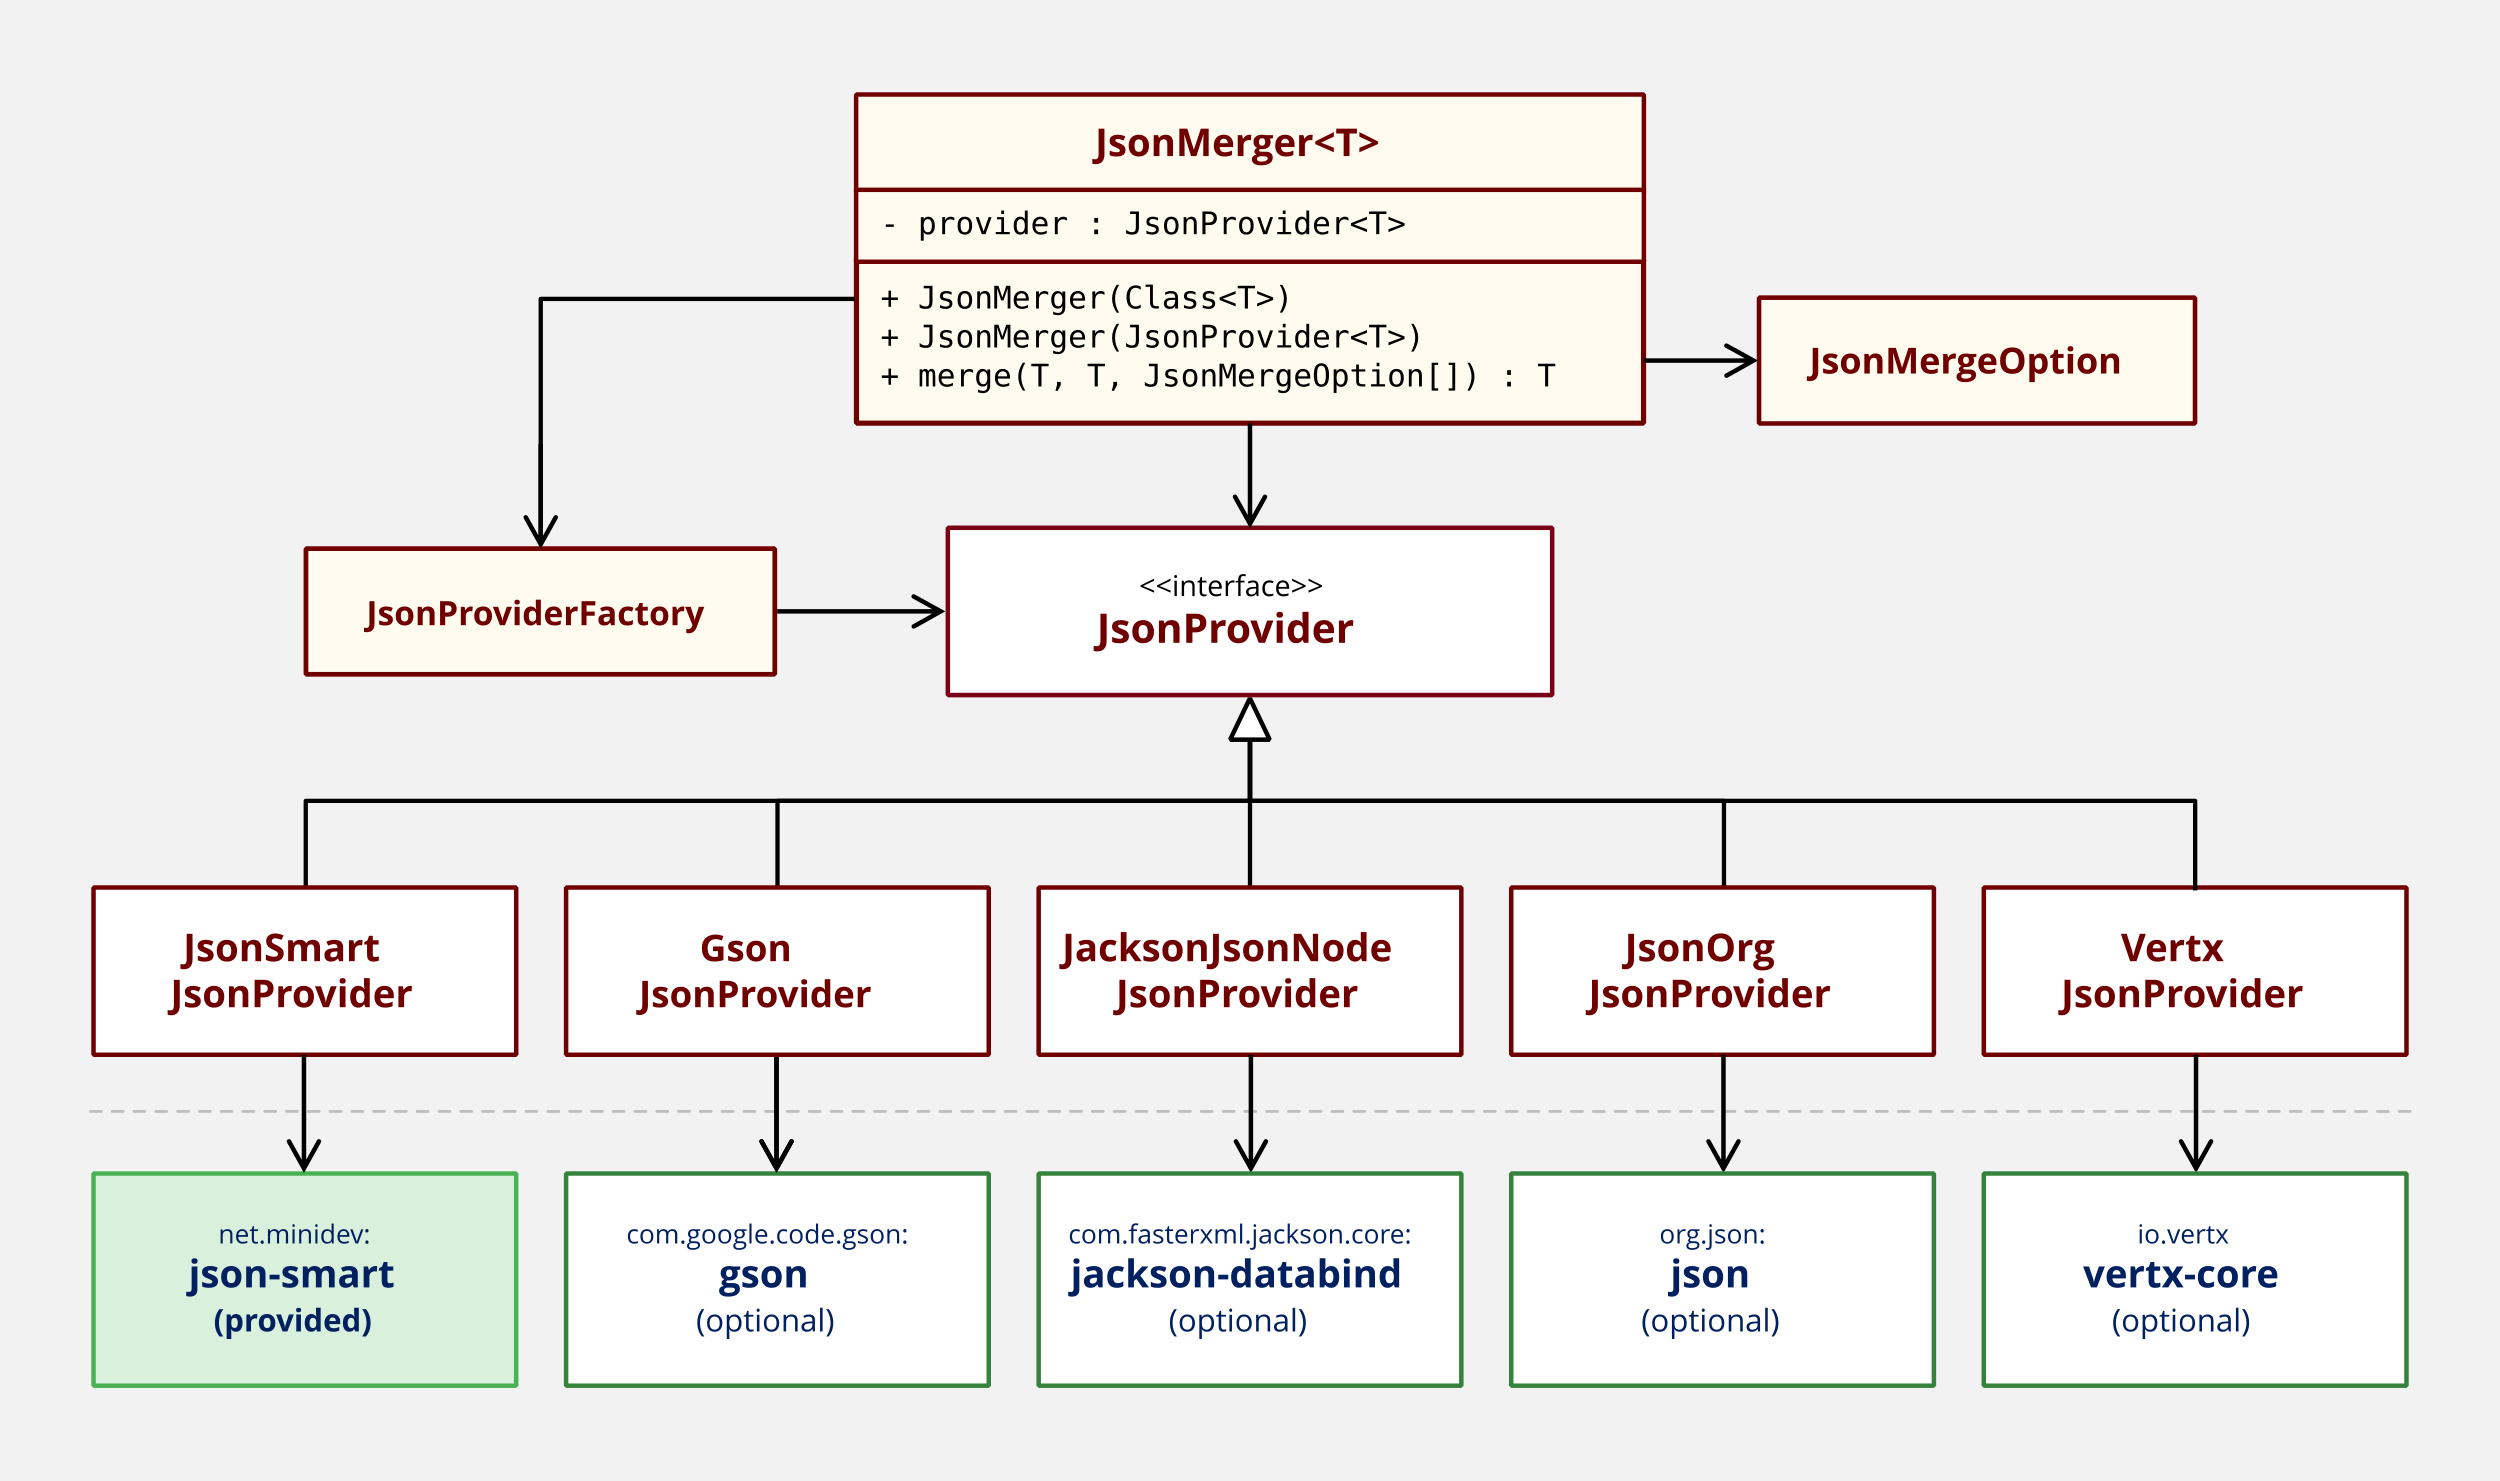
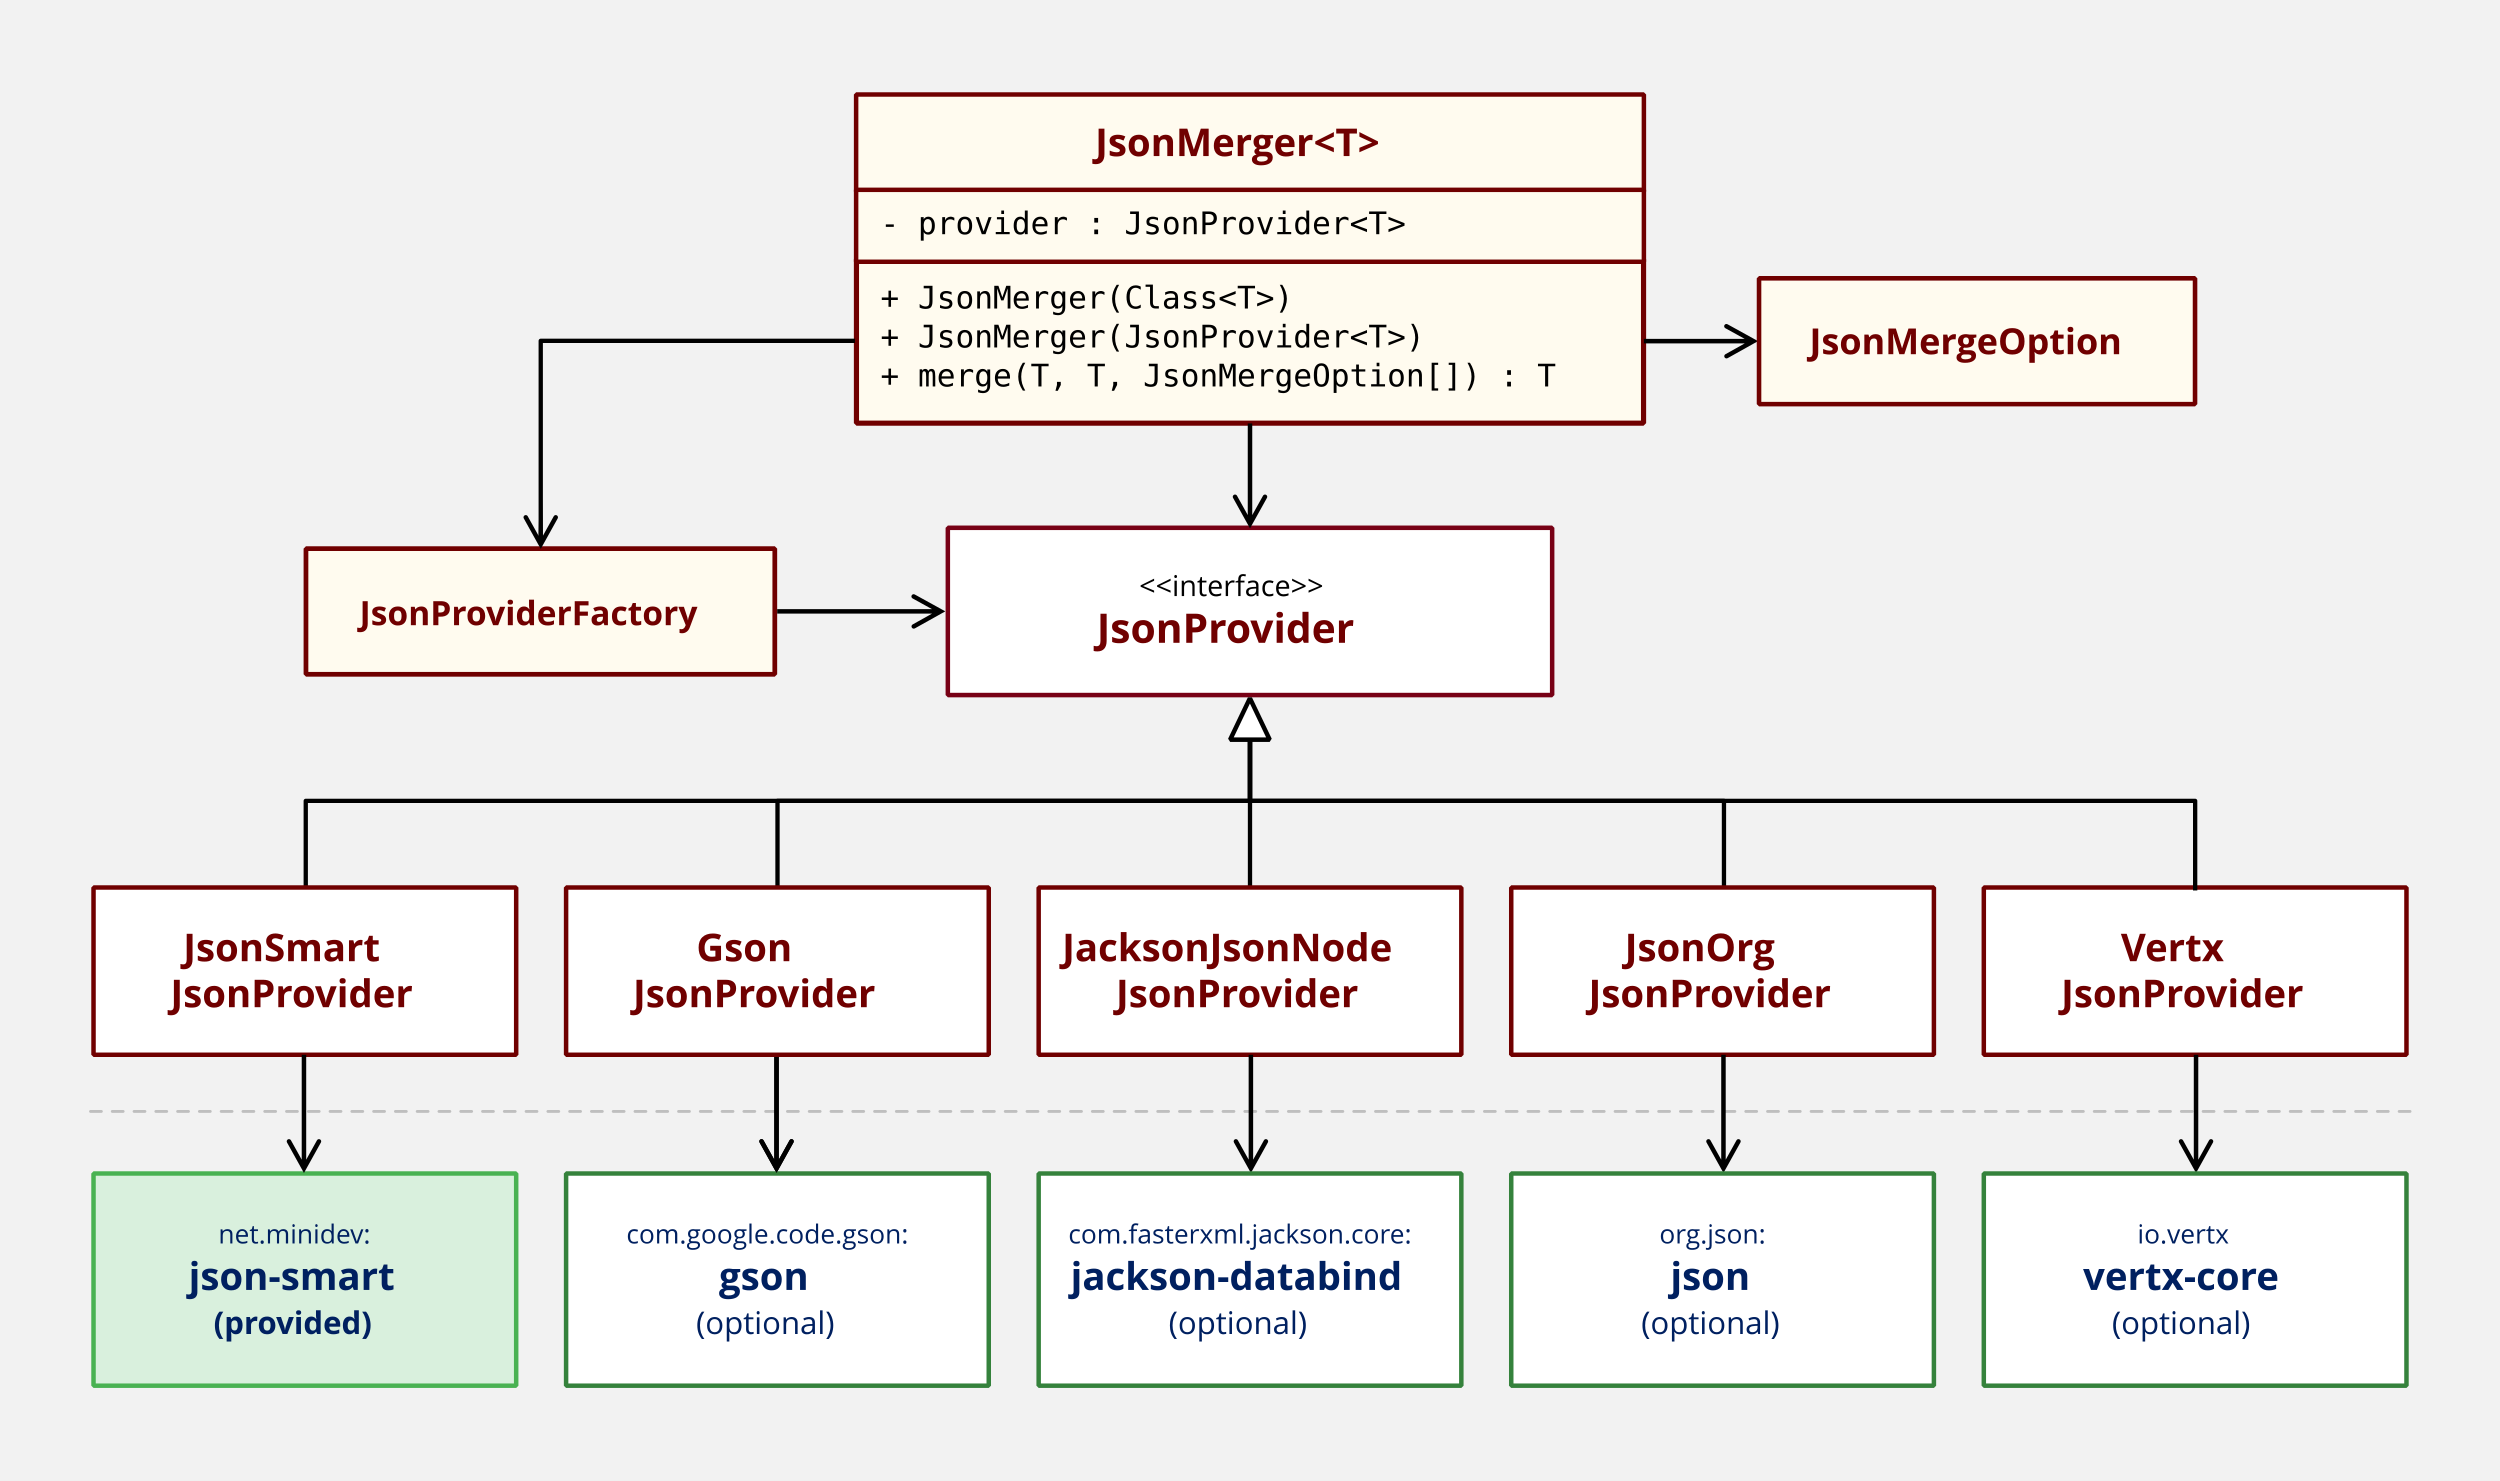
<svg xmlns="http://www.w3.org/2000/svg" width="1390" height="823" viewBox="0 0 367.771 217.752" version="1.1" id="svg5">
-   <defs id="defs2" />
+   <defs id="defs2">
+     <rect x="-73.539" y="680.227" width="321.026" height="64.214" id="rect599" />
+   </defs>
  <rect x="0" y="0" width="367.771" height="217.752" fill="#f7f7f7" id="rect870" style="fill:#f2f2f2;fill-opacity:1;stroke-width:0.295" />
  <rect x="125.942" y="13.901" width="115.888" height="14.287" stroke="#700000" stroke-width="0.661" stroke-miterlimit="8" fill="#fffbef" id="rect884" style="stroke-linejoin:bevel" />
  <path d="m 44.979,130.998 v -13.183 l 138.906,-7e-5 v -13.183" stroke="#44546a" stroke-width="0.633" stroke-miterlimit="8" fill="none" fill-rule="evenodd" id="path954" style="stroke:#000000;stroke-linejoin:round" />
  <path d="M 253.609,130.998 V 117.815 H 183.885 v -13.183" stroke="#44546a" stroke-width="0.633" stroke-miterlimit="8" fill="none" fill-rule="evenodd" id="path958" style="stroke:#000000;stroke-linejoin:round" />
  <rect x="139.435" y="77.645" width="88.9" height="24.606" stroke="#700000" stroke-width="0.661" stroke-miterlimit="8" fill="#fffbef" id="rect972" style="fill:#ffffff;stroke:#780116;stroke-linejoin:bevel;stroke-opacity:1;paint-order:normal" />
  <rect x="125.991" y="38.141" width="115.789" height="24.108" stroke="#700000" stroke-width="0.76" stroke-miterlimit="8" fill="#fffbef" id="rect1140" style="stroke-linejoin:bevel" />
  <path d="m 183.555,62.299 -1.3e-4,14.751 h 0.661 l 1.3e-4,-14.751 z m -2.163,10.942 2.494,4.489 2.494,-4.489 c 0.089,-0.16 0.031,-0.361 -0.128,-0.45 -0.16,-0.089 -0.361,-0.031 -0.45,0.128 l -2.205,3.969 h 0.578 l -2.205,-3.969 c -0.089,-0.16 -0.29,-0.217 -0.45,-0.128 -0.16,0.089 -0.217,0.29 -0.129,0.45 z" fill="#44546a" id="path1158" style="fill:#000000;stroke-width:0.265" />
-   <rect x="258.768" y="43.783" width="64.14" height="18.511" stroke="#700000" stroke-width="0.672" stroke-miterlimit="8" fill="#fffbef" id="rect1168" style="stroke-linejoin:bevel" />
-   <path d="m 241.83,53.371 h 16.115 l -0.002,-0.661 h -16.115 z m 12.314,2.175 4.481,-2.508 -4.497,-2.48 c -0.16,-0.088 -0.361,-0.03 -0.449,0.13 -0.088,0.16 -0.03,0.361 0.13,0.449 l 3.976,2.192 -0.002,-0.578 -3.962,2.217 c -0.159,0.089 -0.216,0.291 -0.127,0.45 0.089,0.159 0.291,0.216 0.45,0.127 z" fill="#44546a" id="path1172" style="fill:#000000;stroke-width:0.265" />
+   <path d="m 241.83,50.514 h 16.115 l -0.002,-0.661 h -16.115 z m 12.314,2.175 4.481,-2.508 -4.497,-2.48 c -0.16,-0.088 -0.361,-0.03 -0.449,0.13 -0.088,0.16 -0.03,0.361 0.13,0.449 l 3.976,2.192 -0.002,-0.578 -3.962,2.217 c -0.159,0.089 -0.216,0.291 -0.127,0.45 0.089,0.159 0.291,0.216 0.45,0.127 z" fill="#44546a" id="path1172" style="fill:#000000;stroke-width:0.265" />
  <g id="g8037" transform="translate(76.82162,-25.8553)">
    <text xml:space="preserve" style="font-style:normal;font-variant:normal;font-weight:bold;font-stretch:normal;font-size:5.997px;font-family:'Open Sans';-inkscape-font-specification:'Open Sans Bold';text-align:center;text-anchor:middle;fill:#700000;fill-opacity:1;stroke:none;stroke-width:6.967;stroke-linecap:round;stroke-linejoin:bevel" x="107.356" y="120.417" id="text5077">
      <tspan style="font-style:normal;font-variant:normal;font-weight:bold;font-stretch:normal;font-size:5.997px;font-family:'Open Sans';-inkscape-font-specification:'Open Sans Bold';text-align:center;text-anchor:middle;fill:#700000;fill-opacity:1;stroke:none;stroke-width:6.967" x="107.356" y="120.417" id="tspan5075">JsonProvider</tspan>
    </text>
    <text xml:space="preserve" style="font-style:normal;font-variant:normal;font-weight:normal;font-stretch:normal;font-size:4.233px;font-family:'Open Sans';-inkscape-font-specification:'Open Sans';text-align:center;text-anchor:middle;fill:#000000;fill-opacity:1;stroke:none;stroke-width:5.4;stroke-linecap:round;stroke-linejoin:bevel" x="107.067" y="113.544" id="text5779">
      <tspan style="font-style:normal;font-variant:normal;font-weight:normal;font-stretch:normal;font-size:4.233px;font-family:'Open Sans';-inkscape-font-specification:'Open Sans';text-align:center;text-anchor:middle;fill:#000000;fill-opacity:1;stroke:none;stroke-width:5.4" x="107.067" y="113.544" id="tspan5777">&lt;&lt;interface&gt;&gt;</tspan>
    </text>
  </g>
-   <text xml:space="preserve" style="font-style:normal;font-variant:normal;font-weight:bold;font-stretch:normal;font-size:5.292px;font-family:'Open Sans';-inkscape-font-specification:'Open Sans Bold';text-align:center;text-anchor:middle;fill:#700000;fill-opacity:1;stroke:none;stroke-width:6.039;stroke-linecap:round;stroke-linejoin:bevel" x="291.233" y="54.952" id="text2950-3">
-     <tspan style="font-style:normal;font-variant:normal;font-weight:bold;font-stretch:normal;font-size:5.292px;font-family:'Open Sans';-inkscape-font-specification:'Open Sans Bold';text-align:center;text-anchor:middle;fill:#700000;fill-opacity:1;stroke:none;stroke-width:6.039" x="291.233" y="54.952" id="tspan2948-5">JsonMergeOption</tspan>
+   <rect x="258.768" y="40.94" width="64.14" height="18.511" stroke="#700000" stroke-width="0.672" stroke-miterlimit="8" fill="#fffbef" id="rect1168" style="stroke-linejoin:bevel" />
+   <text xml:space="preserve" style="font-style:normal;font-variant:normal;font-weight:bold;font-stretch:normal;font-size:5.292px;font-family:'Open Sans';-inkscape-font-specification:'Open Sans Bold';text-align:center;text-anchor:middle;fill:#700000;fill-opacity:1;stroke:none;stroke-width:6.039;stroke-linecap:round;stroke-linejoin:bevel" x="291.233" y="52.109" id="text2950-3">
+     <tspan style="font-style:normal;font-variant:normal;font-weight:bold;font-stretch:normal;font-size:5.292px;font-family:'Open Sans';-inkscape-font-specification:'Open Sans Bold';text-align:center;text-anchor:middle;fill:#700000;fill-opacity:1;stroke:none;stroke-width:6.039" x="291.233" y="52.109" id="tspan2948-5">JsonMergeOption</tspan>
  </text>
  <text xml:space="preserve" style="font-style:normal;font-variant:normal;font-weight:bold;font-stretch:normal;font-size:5.644px;font-family:'Open Sans', 'Open Sans_MSFontService', sans-serif;-inkscape-font-specification:'Open Sans, Open Sans_MSFontService, sans-serif Bold';text-align:center;text-anchor:middle;fill:#700000;fill-opacity:1;stroke:none;stroke-width:6.64;stroke-linecap:round;stroke-linejoin:bevel" x="184.231" y="22.962" id="text9398">
    <tspan style="font-style:normal;font-variant:normal;font-weight:bold;font-stretch:normal;font-size:5.644px;font-family:'Open Sans', 'Open Sans_MSFontService', sans-serif;-inkscape-font-specification:'Open Sans, Open Sans_MSFontService, sans-serif Bold';text-align:center;text-anchor:middle;fill:#700000;fill-opacity:1;stroke:none;stroke-width:6.64" x="184.231" y="22.962" id="tspan9396">JsonMerger&lt;T&gt;</tspan>
  </text>
  <text xml:space="preserve" style="font-style:normal;font-variant:normal;font-weight:normal;font-stretch:normal;font-size:4.586px;font-family:monospace;-inkscape-font-specification:monospace;text-align:start;text-anchor:start;fill:#000000;fill-opacity:1;stroke:none;stroke-width:5.664;stroke-linecap:round;stroke-linejoin:bevel" x="129.514" y="45.382" id="text20608">
    <tspan x="129.514" y="45.382" id="tspan4371">+ JsonMerger(Class&lt;T&gt;)</tspan>
    <tspan x="129.514" y="51.115" id="tspan4379">+ JsonMerger(JsonProvider&lt;T&gt;)</tspan>
    <tspan x="129.514" y="56.847" id="tspan4381">+ merge(T, T, JsonMergeOption[]) : T</tspan>
  </text>
  <path d="M 13.312,163.499 H 354.667" stroke="#bfbfbf" stroke-width="0.486" stroke-miterlimit="8" stroke-dasharray="1.667, 1.667" fill="none" fill-rule="evenodd" id="path872" style="stroke-width:0.421;stroke-linecap:round;stroke-dasharray:1.602, 1.602;stroke-dashoffset:0" />
  <path d="m 183.885,131.044 1.1e-4,-13.229" stroke="#44546a" stroke-width="0.633" stroke-miterlimit="8" fill="none" fill-rule="evenodd" id="path1381" style="stroke:#000000;stroke-width:0.633;stroke-dasharray:none" />
  <rect x="13.758" y="130.561" width="62.177" height="24.606" stroke="#700000" stroke-width="0.661" stroke-miterlimit="8" fill="#fffbef" id="rect900" style="fill:#ffffff;stroke-linejoin:bevel" />
  <rect x="13.758" y="172.63" width="62.177" height="31.221" stroke="#548235" stroke-width="0.661" stroke-miterlimit="8" fill="#e2f0d9" id="rect998" style="fill:#d9f0dd;fill-opacity:1;stroke:#49b252;stroke-linejoin:bevel;stroke-opacity:1" />
  <path d="m 45.045,155.168 v 16.706 h -0.661 v -16.706 z m 2.163,12.898 -2.494,4.489 -2.494,-4.489 c -0.089,-0.16 -0.031,-0.361 0.129,-0.45 0.16,-0.089 0.361,-0.031 0.45,0.129 l 2.205,3.969 h -0.578 l 2.205,-3.969 c 0.089,-0.16 0.29,-0.217 0.45,-0.129 0.16,0.089 0.217,0.29 0.129,0.45 z" fill="#44546a" id="path1012" style="fill:#000000;stroke-width:0.265" />
  <text xml:space="preserve" style="font-size:3.881px;font-family:'Open Sans';-inkscape-font-specification:'Open Sans';text-align:center;text-anchor:middle;fill:#002060;fill-opacity:1;stroke:none;stroke-width:4.237;stroke-linecap:round;stroke-linejoin:bevel" x="44.824" y="182.925" id="text475">
    <tspan id="tspan473" style="font-size:3.881px;text-align:center;text-anchor:middle;fill:#002060;fill-opacity:1;stroke:none;stroke-width:4.237" x="44.824" y="182.925">net.minidev:</tspan>
  </text>
-   <text xml:space="preserve" style="font-style:normal;font-variant:normal;font-weight:bold;font-stretch:normal;font-size:5.644px;font-family:'Open Sans';-inkscape-font-specification:'Open Sans Bold';text-align:center;text-anchor:middle;fill:#002060;fill-opacity:1;stroke:none;stroke-width:6.272;stroke-linecap:round;stroke-linejoin:bevel" x="45.113" y="189.385" id="text680">
-     <tspan id="tspan678" style="font-style:normal;font-variant:normal;font-weight:bold;font-stretch:normal;font-size:5.644px;font-family:'Open Sans';-inkscape-font-specification:'Open Sans Bold';text-align:center;text-anchor:middle;fill:#002060;fill-opacity:1;stroke:none;stroke-width:6.272" x="45.113" y="189.385">json-smart</tspan>
+   <text xml:space="preserve" style="font-style:normal;font-variant:normal;font-weight:bold;font-stretch:normal;font-size:5.644px;font-family:'Open Sans';-inkscape-font-specification:'Open Sans Bold';text-align:center;text-anchor:middle;fill:#002060;fill-opacity:1;stroke:none;stroke-width:6.272;stroke-linecap:round;stroke-linejoin:bevel" x="45.113" y="189.76" id="text680">
+     <tspan id="tspan678" style="font-style:normal;font-variant:normal;font-weight:bold;font-stretch:normal;font-size:5.644px;font-family:'Open Sans';-inkscape-font-specification:'Open Sans Bold';text-align:center;text-anchor:middle;fill:#002060;fill-opacity:1;stroke:none;stroke-width:6.272" x="45.113" y="189.76">json-smart</tspan>
  </text>
-   <text xml:space="preserve" style="font-style:normal;font-variant:normal;font-weight:bold;font-stretch:normal;font-size:4.586px;font-family:'Open Sans';-inkscape-font-specification:'Open Sans Bold';text-align:center;text-anchor:middle;fill:#002060;fill-opacity:1;stroke:none;stroke-width:4.993;stroke-linecap:round;stroke-linejoin:bevel" x="44.847" y="195.865" id="text786">
-     <tspan id="tspan784" style="font-style:normal;font-variant:normal;font-weight:bold;font-stretch:normal;font-size:4.586px;font-family:'Open Sans';-inkscape-font-specification:'Open Sans Bold';text-align:center;text-anchor:middle;fill:#002060;fill-opacity:1;stroke:none;stroke-width:4.993" x="44.847" y="195.865">(provided)</tspan>
+   <text xml:space="preserve" style="font-style:normal;font-variant:normal;font-weight:bold;font-stretch:normal;font-size:4.586px;font-family:'Open Sans';-inkscape-font-specification:'Open Sans Bold';text-align:center;text-anchor:middle;fill:#002060;fill-opacity:1;stroke:none;stroke-width:4.993;stroke-linecap:round;stroke-linejoin:bevel" x="44.847" y="196.239" id="text786">
+     <tspan id="tspan784" style="font-style:normal;font-variant:normal;font-weight:bold;font-stretch:normal;font-size:4.586px;font-family:'Open Sans';-inkscape-font-specification:'Open Sans Bold';text-align:center;text-anchor:middle;fill:#002060;fill-opacity:1;stroke:none;stroke-width:4.993" x="44.847" y="196.239">(provided)</tspan>
  </text>
  <text xml:space="preserve" style="font-style:normal;font-variant:normal;font-weight:bold;font-stretch:normal;font-size:5.644px;font-family:'Open Sans';-inkscape-font-specification:'Open Sans Bold';text-align:center;text-anchor:middle;fill:#700000;fill-opacity:1;stroke:none;stroke-width:6.137;stroke-linecap:round;stroke-linejoin:bevel" x="45.105" y="141.401" id="text948">
    <tspan id="tspan946" style="font-style:normal;font-variant:normal;font-weight:bold;font-stretch:normal;font-size:5.644px;font-family:'Open Sans';-inkscape-font-specification:'Open Sans Bold';text-align:center;text-anchor:middle;fill:#700000;fill-opacity:1;stroke:none;stroke-width:6.137" x="45.105" y="141.401">JsonSmart</tspan>
    <tspan style="font-style:normal;font-variant:normal;font-weight:bold;font-stretch:normal;font-size:5.644px;font-family:'Open Sans';-inkscape-font-specification:'Open Sans Bold';text-align:center;text-anchor:middle;fill:#700000;fill-opacity:1;stroke:none;stroke-width:6.137" x="45.105" y="148.17" id="tspan1145">JsonProvider</tspan>
  </text>
  <rect x="152.797" y="130.561" width="62.177" height="24.606" stroke="#700000" stroke-width="0.661" stroke-miterlimit="8" fill="#fffbef" id="rect932" style="fill:#ffffff;stroke-linejoin:bevel" />
  <path d="m 183.687,155.168 -7e-5,16.706 0.661,2e-5 7e-5,-16.706 z m -2.163,12.898 2.494,4.489 2.494,-4.489 c 0.089,-0.16 0.031,-0.361 -0.128,-0.45 -0.16,-0.089 -0.361,-0.031 -0.45,0.128 l -2.205,3.969 h 0.578 l -2.205,-3.969 c -0.089,-0.16 -0.29,-0.217 -0.45,-0.129 -0.16,0.089 -0.217,0.29 -0.128,0.45 z" fill="#44546a" id="path1016" style="fill:#000000;stroke-width:0.265" />
  <rect x="152.797" y="172.63" width="62.177" height="31.221" stroke="#548235" stroke-width="0.661" stroke-miterlimit="8" fill="#ffffff" id="rect1062" style="stroke:#35823c;stroke-linejoin:bevel;stroke-opacity:1" />
  <text xml:space="preserve" style="font-size:3.881px;font-family:'Open Sans';-inkscape-font-specification:'Open Sans';text-align:center;text-anchor:middle;fill:#002060;fill-opacity:1;stroke:none;stroke-width:4.237;stroke-linecap:round;stroke-linejoin:bevel" x="183.918" y="182.926" id="text1608">
    <tspan id="tspan1606" style="font-size:3.881px;text-align:center;text-anchor:middle;fill:#002060;fill-opacity:1;stroke:none;stroke-width:4.237" x="183.918" y="182.926">com.fasterxml.jackson.core:</tspan>
  </text>
-   <text xml:space="preserve" style="font-style:normal;font-variant:normal;font-weight:bold;font-stretch:normal;font-size:5.644px;font-family:'Open Sans';-inkscape-font-specification:'Open Sans Bold';text-align:center;text-anchor:middle;fill:#002060;fill-opacity:1;stroke:none;stroke-width:6.272;stroke-linecap:round;stroke-linejoin:bevel" x="184.085" y="189.386" id="text1612">
-     <tspan id="tspan1610" style="font-style:normal;font-variant:normal;font-weight:bold;font-stretch:normal;font-size:5.644px;font-family:'Open Sans';-inkscape-font-specification:'Open Sans Bold';text-align:center;text-anchor:middle;fill:#002060;fill-opacity:1;stroke:none;stroke-width:6.272" x="184.085" y="189.386">jackson-databind</tspan>
+   <text xml:space="preserve" style="font-style:normal;font-variant:normal;font-weight:bold;font-stretch:normal;font-size:5.644px;font-family:'Open Sans';-inkscape-font-specification:'Open Sans Bold';text-align:center;text-anchor:middle;fill:#002060;fill-opacity:1;stroke:none;stroke-width:6.272;stroke-linecap:round;stroke-linejoin:bevel" x="184.085" y="189.761" id="text1612">
+     <tspan id="tspan1610" style="font-style:normal;font-variant:normal;font-weight:bold;font-stretch:normal;font-size:5.644px;font-family:'Open Sans';-inkscape-font-specification:'Open Sans Bold';text-align:center;text-anchor:middle;fill:#002060;fill-opacity:1;stroke:none;stroke-width:6.272" x="184.085" y="189.761">jackson-databind</tspan>
  </text>
-   <text xml:space="preserve" style="font-style:normal;font-variant:normal;font-weight:normal;font-stretch:normal;font-size:4.586px;font-family:'Open Sans';-inkscape-font-specification:'Open Sans';text-align:center;text-anchor:middle;fill:#002060;fill-opacity:1;stroke:none;stroke-width:4.993;stroke-linecap:round;stroke-linejoin:bevel" x="183.885" y="195.866" id="text1616">
-     <tspan id="tspan1614" style="font-style:normal;font-variant:normal;font-weight:normal;font-stretch:normal;font-size:4.586px;font-family:'Open Sans';-inkscape-font-specification:'Open Sans';text-align:center;text-anchor:middle;fill:#002060;fill-opacity:1;stroke:none;stroke-width:4.993" x="183.885" y="195.866">(optional)</tspan>
+   <text xml:space="preserve" style="font-style:normal;font-variant:normal;font-weight:normal;font-stretch:normal;font-size:4.586px;font-family:'Open Sans';-inkscape-font-specification:'Open Sans';text-align:center;text-anchor:middle;fill:#002060;fill-opacity:1;stroke:none;stroke-width:4.993;stroke-linecap:round;stroke-linejoin:bevel" x="183.885" y="196.24" id="text1616">
+     <tspan id="tspan1614" style="font-style:normal;font-variant:normal;font-weight:normal;font-stretch:normal;font-size:4.586px;font-family:'Open Sans';-inkscape-font-specification:'Open Sans';text-align:center;text-anchor:middle;fill:#002060;fill-opacity:1;stroke:none;stroke-width:4.993" x="183.885" y="196.24">(optional)</tspan>
  </text>
  <text xml:space="preserve" style="font-style:normal;font-variant:normal;font-weight:bold;font-stretch:normal;font-size:5.644px;font-family:'Open Sans';-inkscape-font-specification:'Open Sans Bold';text-align:center;text-anchor:middle;fill:#700000;fill-opacity:1;stroke:none;stroke-width:6.137;stroke-linecap:round;stroke-linejoin:bevel" x="184.203" y="141.401" id="text3636">
    <tspan id="tspan3632" style="font-style:normal;font-variant:normal;font-weight:bold;font-stretch:normal;font-size:5.644px;font-family:'Open Sans';-inkscape-font-specification:'Open Sans Bold';text-align:center;text-anchor:middle;fill:#700000;fill-opacity:1;stroke:none;stroke-width:6.137" x="184.203" y="141.401">JacksonJsonNode</tspan>
    <tspan style="font-style:normal;font-variant:normal;font-weight:bold;font-stretch:normal;font-size:5.644px;font-family:'Open Sans';-inkscape-font-specification:'Open Sans Bold';text-align:center;text-anchor:middle;fill:#700000;fill-opacity:1;stroke:none;stroke-width:6.137" x="184.203" y="148.17" id="tspan3634">JsonProvider</tspan>
  </text>
  <rect x="222.316" y="130.561" width="62.177" height="24.606" stroke="#700000" stroke-width="0.661" stroke-miterlimit="8" fill="#fffbef" id="rect948" style="fill:#ffffff;stroke-linejoin:bevel" />
  <path d="m 253.206,155.168 -1e-4,16.706 0.661,2e-5 1e-4,-16.706 z m -2.163,12.898 2.494,4.489 2.494,-4.489 c 0.089,-0.16 0.031,-0.361 -0.128,-0.45 -0.16,-0.089 -0.361,-0.031 -0.45,0.129 l -2.205,3.969 h 0.578 l -2.205,-3.969 c -0.089,-0.16 -0.29,-0.217 -0.45,-0.129 -0.16,0.089 -0.217,0.29 -0.129,0.45 z" fill="#44546a" id="path1018" style="fill:#000000;stroke-width:0.265" />
  <rect x="222.316" y="172.63" width="62.177" height="31.221" stroke="#548235" stroke-width="0.661" stroke-miterlimit="8" fill="#ffffff" id="rect1088" style="stroke:#35823c;stroke-linejoin:bevel;stroke-opacity:1" />
  <text xml:space="preserve" style="font-size:3.881px;font-family:'Open Sans';-inkscape-font-specification:'Open Sans';text-align:center;text-anchor:middle;fill:#002060;fill-opacity:1;stroke:none;stroke-width:4.237;stroke-linecap:round;stroke-linejoin:bevel" x="253.437" y="182.926" id="text1640">
    <tspan id="tspan1638" style="font-size:3.881px;text-align:center;text-anchor:middle;fill:#002060;fill-opacity:1;stroke:none;stroke-width:4.237" x="253.437" y="182.926">org.json:</tspan>
  </text>
-   <text xml:space="preserve" style="font-style:normal;font-variant:normal;font-weight:bold;font-stretch:normal;font-size:5.644px;font-family:'Open Sans';-inkscape-font-specification:'Open Sans Bold';text-align:center;text-anchor:middle;fill:#002060;fill-opacity:1;stroke:none;stroke-width:6.272;stroke-linecap:round;stroke-linejoin:bevel" x="253.796" y="189.386" id="text1644">
-     <tspan id="tspan1642" style="font-style:normal;font-variant:normal;font-weight:bold;font-stretch:normal;font-size:5.644px;font-family:'Open Sans';-inkscape-font-specification:'Open Sans Bold';text-align:center;text-anchor:middle;fill:#002060;fill-opacity:1;stroke:none;stroke-width:6.272" x="253.796" y="189.386">json</tspan>
+   <text xml:space="preserve" style="font-style:normal;font-variant:normal;font-weight:bold;font-stretch:normal;font-size:5.644px;font-family:'Open Sans';-inkscape-font-specification:'Open Sans Bold';text-align:center;text-anchor:middle;fill:#002060;fill-opacity:1;stroke:none;stroke-width:6.272;stroke-linecap:round;stroke-linejoin:bevel" x="253.796" y="189.761" id="text1644">
+     <tspan id="tspan1642" style="font-style:normal;font-variant:normal;font-weight:bold;font-stretch:normal;font-size:5.644px;font-family:'Open Sans';-inkscape-font-specification:'Open Sans Bold';text-align:center;text-anchor:middle;fill:#002060;fill-opacity:1;stroke:none;stroke-width:6.272" x="253.796" y="189.761">json</tspan>
  </text>
-   <text xml:space="preserve" style="font-style:normal;font-variant:normal;font-weight:normal;font-stretch:normal;font-size:4.586px;font-family:'Open Sans';-inkscape-font-specification:'Open Sans';text-align:center;text-anchor:middle;fill:#002060;fill-opacity:1;stroke:none;stroke-width:4.993;stroke-linecap:round;stroke-linejoin:bevel" x="253.405" y="195.866" id="text1648">
-     <tspan id="tspan1646" style="font-style:normal;font-variant:normal;font-weight:normal;font-stretch:normal;font-size:4.586px;font-family:'Open Sans';-inkscape-font-specification:'Open Sans';text-align:center;text-anchor:middle;fill:#002060;fill-opacity:1;stroke:none;stroke-width:4.993" x="253.405" y="195.866">(optional)</tspan>
+   <text xml:space="preserve" style="font-style:normal;font-variant:normal;font-weight:normal;font-stretch:normal;font-size:4.586px;font-family:'Open Sans';-inkscape-font-specification:'Open Sans';text-align:center;text-anchor:middle;fill:#002060;fill-opacity:1;stroke:none;stroke-width:4.993;stroke-linecap:round;stroke-linejoin:bevel" x="253.405" y="196.24" id="text1648">
+     <tspan id="tspan1646" style="font-style:normal;font-variant:normal;font-weight:normal;font-stretch:normal;font-size:4.586px;font-family:'Open Sans';-inkscape-font-specification:'Open Sans';text-align:center;text-anchor:middle;fill:#002060;fill-opacity:1;stroke:none;stroke-width:4.993" x="253.405" y="196.24">(optional)</tspan>
  </text>
  <text xml:space="preserve" style="font-style:normal;font-variant:normal;font-weight:bold;font-stretch:normal;font-size:5.644px;font-family:'Open Sans';-inkscape-font-specification:'Open Sans Bold';text-align:center;text-anchor:middle;fill:#700000;fill-opacity:1;stroke:none;stroke-width:6.137;stroke-linecap:round;stroke-linejoin:bevel" x="253.722" y="141.401" id="text4736">
    <tspan id="tspan4732" style="font-style:normal;font-variant:normal;font-weight:bold;font-stretch:normal;font-size:5.644px;font-family:'Open Sans';-inkscape-font-specification:'Open Sans Bold';text-align:center;text-anchor:middle;fill:#700000;fill-opacity:1;stroke:none;stroke-width:6.137" x="253.722" y="141.401">JsonOrg</tspan>
    <tspan style="font-style:normal;font-variant:normal;font-weight:bold;font-stretch:normal;font-size:5.644px;font-family:'Open Sans';-inkscape-font-specification:'Open Sans Bold';text-align:center;text-anchor:middle;fill:#700000;fill-opacity:1;stroke:none;stroke-width:6.137" x="253.722" y="148.17" id="tspan4734">JsonProvider</tspan>
  </text>
  <path d="m 113.903,155.168 -4e-5,16.706 h 0.661 l 4e-5,-16.706 z m -2.163,12.898 2.494,4.489 2.494,-4.489 c 0.089,-0.16 0.031,-0.361 -0.128,-0.45 -0.16,-0.089 -0.361,-0.031 -0.45,0.128 l -2.205,3.969 h 0.578 l -2.205,-3.969 c -0.089,-0.16 -0.29,-0.217 -0.45,-0.129 -0.16,0.089 -0.217,0.29 -0.129,0.45 z" fill="#44546a" id="path1014" style="fill:#000000;stroke-width:0.265" />
  <rect x="83.277" y="172.63" width="62.177" height="31.221" stroke="#548235" stroke-width="0.661" stroke-miterlimit="8" fill="#ffffff" id="rect1034" style="stroke:#35823c;stroke-linejoin:bevel;stroke-opacity:1" />
  <text xml:space="preserve" style="font-size:3.881px;font-family:'Open Sans';-inkscape-font-specification:'Open Sans';text-align:center;text-anchor:middle;fill:#002060;fill-opacity:1;stroke:none;stroke-width:4.237;stroke-linecap:round;stroke-linejoin:bevel" x="114.399" y="182.926" id="text1480">
    <tspan id="tspan1478" style="font-size:3.881px;text-align:center;text-anchor:middle;fill:#002060;fill-opacity:1;stroke:none;stroke-width:4.237" x="114.399" y="182.926">com.google.code.gson:</tspan>
  </text>
-   <text xml:space="preserve" style="font-style:normal;font-variant:normal;font-weight:bold;font-stretch:normal;font-size:5.644px;font-family:'Open Sans';-inkscape-font-specification:'Open Sans Bold';text-align:center;text-anchor:middle;fill:#002060;fill-opacity:1;stroke:none;stroke-width:6.272;stroke-linecap:round;stroke-linejoin:bevel" x="114.566" y="189.386" id="text1484">
-     <tspan id="tspan1482" style="font-style:normal;font-variant:normal;font-weight:bold;font-stretch:normal;font-size:5.644px;font-family:'Open Sans';-inkscape-font-specification:'Open Sans Bold';text-align:center;text-anchor:middle;fill:#002060;fill-opacity:1;stroke:none;stroke-width:6.272" x="114.566" y="189.386">gson</tspan>
+   <text xml:space="preserve" style="font-style:normal;font-variant:normal;font-weight:bold;font-stretch:normal;font-size:5.644px;font-family:'Open Sans';-inkscape-font-specification:'Open Sans Bold';text-align:center;text-anchor:middle;fill:#002060;fill-opacity:1;stroke:none;stroke-width:6.272;stroke-linecap:round;stroke-linejoin:bevel" x="114.566" y="189.761" id="text1484">
+     <tspan id="tspan1482" style="font-style:normal;font-variant:normal;font-weight:bold;font-stretch:normal;font-size:5.644px;font-family:'Open Sans';-inkscape-font-specification:'Open Sans Bold';text-align:center;text-anchor:middle;fill:#002060;fill-opacity:1;stroke:none;stroke-width:6.272" x="114.566" y="189.761">gson</tspan>
  </text>
-   <text xml:space="preserve" style="font-style:normal;font-variant:normal;font-weight:normal;font-stretch:normal;font-size:4.586px;font-family:'Open Sans';-inkscape-font-specification:'Open Sans';text-align:center;text-anchor:middle;fill:#002060;fill-opacity:1;stroke:none;stroke-width:4.993;stroke-linecap:round;stroke-linejoin:bevel" x="114.366" y="195.866" id="text1488">
-     <tspan id="tspan1486" style="font-style:normal;font-variant:normal;font-weight:normal;font-stretch:normal;font-size:4.586px;font-family:'Open Sans';-inkscape-font-specification:'Open Sans';text-align:center;text-anchor:middle;fill:#002060;fill-opacity:1;stroke:none;stroke-width:4.993" x="114.366" y="195.866">(optional)</tspan>
+   <text xml:space="preserve" style="font-style:normal;font-variant:normal;font-weight:normal;font-stretch:normal;font-size:4.586px;font-family:'Open Sans';-inkscape-font-specification:'Open Sans';text-align:center;text-anchor:middle;fill:#002060;fill-opacity:1;stroke:none;stroke-width:4.993;stroke-linecap:round;stroke-linejoin:bevel" x="114.366" y="196.24" id="text1488">
+     <tspan id="tspan1486" style="font-style:normal;font-variant:normal;font-weight:normal;font-stretch:normal;font-size:4.586px;font-family:'Open Sans';-inkscape-font-specification:'Open Sans';text-align:center;text-anchor:middle;fill:#002060;fill-opacity:1;stroke:none;stroke-width:4.993" x="114.366" y="196.24">(optional)</tspan>
  </text>
  <path d="m 113.903,155.168 -4e-5,16.706 h 0.661 l 4e-5,-16.706 z m -2.163,12.898 2.494,4.489 2.494,-4.489 c 0.089,-0.16 0.031,-0.361 -0.128,-0.45 -0.16,-0.089 -0.361,-0.031 -0.45,0.128 l -2.205,3.969 h 0.578 l -2.205,-3.969 c -0.089,-0.16 -0.29,-0.217 -0.45,-0.129 -0.16,0.089 -0.217,0.29 -0.129,0.45 z" fill="#44546a" id="path465" style="fill:#000000;stroke-width:0.265" />
  <rect x="291.835" y="130.561" width="62.177" height="24.606" stroke="#700000" stroke-width="0.661" stroke-miterlimit="8" fill="#fffbef" id="rect492" style="fill:#ffffff;stroke-linejoin:bevel" />
  <path d="m 322.725,155.168 -10e-5,16.706 0.661,2e-5 10e-5,-16.706 z m -2.163,12.898 2.494,4.489 2.494,-4.489 c 0.089,-0.16 0.031,-0.361 -0.128,-0.45 -0.16,-0.089 -0.361,-0.031 -0.45,0.129 l -2.205,3.969 h 0.578 l -2.205,-3.969 c -0.089,-0.16 -0.29,-0.217 -0.45,-0.129 -0.16,0.089 -0.217,0.29 -0.129,0.45 z" fill="#44546a" id="path494" style="fill:#000000;stroke-width:0.265" />
  <rect x="291.835" y="172.63" width="62.177" height="31.221" stroke="#548235" stroke-width="0.661" stroke-miterlimit="8" fill="#ffffff" id="rect496" style="stroke:#35823c;stroke-linejoin:bevel;stroke-opacity:1" />
  <text xml:space="preserve" style="font-size:3.881px;font-family:'Open Sans';-inkscape-font-specification:'Open Sans';text-align:center;text-anchor:middle;fill:#002060;fill-opacity:1;stroke:none;stroke-width:4.237;stroke-linecap:round;stroke-linejoin:bevel" x="322.684" y="182.926" id="text500">
    <tspan id="tspan498" style="font-size:3.881px;text-align:center;text-anchor:middle;fill:#002060;fill-opacity:1;stroke:none;stroke-width:4.237" x="322.684" y="182.926">io.vertx</tspan>
  </text>
-   <text xml:space="preserve" style="font-style:normal;font-variant:normal;font-weight:bold;font-stretch:normal;font-size:5.644px;font-family:'Open Sans';-inkscape-font-specification:'Open Sans Bold';text-align:center;text-anchor:middle;fill:#002060;fill-opacity:1;stroke:none;stroke-width:6.272;stroke-linecap:round;stroke-linejoin:bevel" x="323.043" y="189.386" id="text504">
-     <tspan id="tspan502" style="font-style:normal;font-variant:normal;font-weight:bold;font-stretch:normal;font-size:5.644px;font-family:'Open Sans';-inkscape-font-specification:'Open Sans Bold';text-align:center;text-anchor:middle;fill:#002060;fill-opacity:1;stroke:none;stroke-width:6.272" x="323.043" y="189.386">vertx-core</tspan>
+   <text xml:space="preserve" style="font-style:normal;font-variant:normal;font-weight:bold;font-stretch:normal;font-size:5.644px;font-family:'Open Sans';-inkscape-font-specification:'Open Sans Bold';text-align:center;text-anchor:middle;fill:#002060;fill-opacity:1;stroke:none;stroke-width:6.272;stroke-linecap:round;stroke-linejoin:bevel" x="323.043" y="189.761" id="text504">
+     <tspan id="tspan502" style="font-style:normal;font-variant:normal;font-weight:bold;font-stretch:normal;font-size:5.644px;font-family:'Open Sans';-inkscape-font-specification:'Open Sans Bold';text-align:center;text-anchor:middle;fill:#002060;fill-opacity:1;stroke:none;stroke-width:6.272" x="323.043" y="189.761">vertx-core</tspan>
  </text>
-   <text xml:space="preserve" style="font-style:normal;font-variant:normal;font-weight:normal;font-stretch:normal;font-size:4.586px;font-family:'Open Sans';-inkscape-font-specification:'Open Sans';text-align:center;text-anchor:middle;fill:#002060;fill-opacity:1;stroke:none;stroke-width:4.993;stroke-linecap:round;stroke-linejoin:bevel" x="322.651" y="195.866" id="text508">
-     <tspan id="tspan506" style="font-style:normal;font-variant:normal;font-weight:normal;font-stretch:normal;font-size:4.586px;font-family:'Open Sans';-inkscape-font-specification:'Open Sans';text-align:center;text-anchor:middle;fill:#002060;fill-opacity:1;stroke:none;stroke-width:4.993" x="322.651" y="195.866">(optional)</tspan>
+   <text xml:space="preserve" style="font-style:normal;font-variant:normal;font-weight:normal;font-stretch:normal;font-size:4.586px;font-family:'Open Sans';-inkscape-font-specification:'Open Sans';text-align:center;text-anchor:middle;fill:#002060;fill-opacity:1;stroke:none;stroke-width:4.993;stroke-linecap:round;stroke-linejoin:bevel" x="322.651" y="196.24" id="text508">
+     <tspan id="tspan506" style="font-style:normal;font-variant:normal;font-weight:normal;font-stretch:normal;font-size:4.586px;font-family:'Open Sans';-inkscape-font-specification:'Open Sans';text-align:center;text-anchor:middle;fill:#002060;fill-opacity:1;stroke:none;stroke-width:4.993" x="322.651" y="196.24">(optional)</tspan>
  </text>
  <text xml:space="preserve" style="font-style:normal;font-variant:normal;font-weight:bold;font-stretch:normal;font-size:5.644px;font-family:'Open Sans';-inkscape-font-specification:'Open Sans Bold';text-align:center;text-anchor:middle;fill:#700000;fill-opacity:1;stroke:none;stroke-width:6.137;stroke-linecap:round;stroke-linejoin:bevel" x="323.241" y="141.401" id="text516">
    <tspan id="tspan641" x="323.241" y="141.401" style="font-size:5.644px">Vertx</tspan>
    <tspan id="tspan643" x="323.241" y="148.17" style="font-size:5.644px">JsonProvider</tspan>
  </text>
  <path d="m 114.377,130.998 v -13.183 h 69.508 v -13.183" stroke="#44546a" stroke-width="0.633" stroke-miterlimit="8" fill="none" fill-rule="evenodd" id="path956" style="stroke:#000000;stroke-linejoin:round;stroke-opacity:1" />
  <path d="M 322.926,130.998 V 117.815 H 183.885 v -13.183" stroke="#44546a" stroke-width="0.633" stroke-miterlimit="8" fill="none" fill-rule="evenodd" id="path960" style="stroke:#000000;stroke-linejoin:round;stroke-opacity:1" />
  <path d="m 180.963,108.81 2.91,-6.085 2.91,6.085 z" stroke="#44546a" stroke-width="0.661" stroke-miterlimit="8" fill="#ffffff" fill-rule="evenodd" id="path978" style="stroke:#000000;stroke-linejoin:bevel" />
  <rect x="83.277" y="130.561" width="62.177" height="24.606" stroke="#700000" stroke-width="0.661" stroke-miterlimit="8" fill="#fffbef" id="rect916" style="fill:#ffffff;stroke-linejoin:bevel" />
  <g id="g8042" transform="translate(42.62423,-25.8553)">
-     <text xml:space="preserve" style="font-style:normal;font-variant:normal;font-weight:bold;font-stretch:normal;font-size:5.415px;font-family:'Open Sans';-inkscape-font-specification:'Open Sans Bold';text-align:center;text-anchor:middle;fill:#700000;fill-opacity:1;stroke:none;stroke-width:6.137;stroke-linecap:round;stroke-linejoin:bevel" x="72" y="167.257" id="text2950">
-       <tspan id="tspan2946" style="font-style:normal;font-variant:normal;font-weight:bold;font-stretch:normal;font-family:'Open Sans';-inkscape-font-specification:'Open Sans Bold';text-align:center;text-anchor:middle;fill:#700000;fill-opacity:1;stroke:none;stroke-width:6.137" x="72" y="167.257">Gson</tspan>
-       <tspan style="font-style:normal;font-variant:normal;font-weight:bold;font-stretch:normal;font-family:'Open Sans';-inkscape-font-specification:'Open Sans Bold';text-align:center;text-anchor:middle;fill:#700000;fill-opacity:1;stroke:none;stroke-width:6.137" x="72" y="174.025" id="tspan2948">JsonProvider</tspan>
+     <text xml:space="preserve" style="font-style:normal;font-variant:normal;font-weight:bold;font-stretch:normal;font-size:5.644px;font-family:'Open Sans';-inkscape-font-specification:'Open Sans Bold';text-align:center;text-anchor:middle;fill:#700000;fill-opacity:1;stroke:none;stroke-width:6.137;stroke-linecap:round;stroke-linejoin:bevel" x="72" y="167.257" id="text2950">
+       <tspan id="tspan2946" style="font-style:normal;font-variant:normal;font-weight:bold;font-stretch:normal;font-family:'Open Sans';-inkscape-font-specification:'Open Sans Bold';text-align:center;text-anchor:middle;fill:#700000;fill-opacity:1;stroke:none;stroke-width:6.137;font-size:5.644px" x="72" y="167.257">Gson</tspan>
+       <tspan style="font-style:normal;font-variant:normal;font-weight:bold;font-stretch:normal;font-family:'Open Sans';-inkscape-font-specification:'Open Sans Bold';text-align:center;text-anchor:middle;fill:#700000;fill-opacity:1;stroke:none;stroke-width:6.137;font-size:5.644px" x="72" y="174.025" id="tspan2948">JsonProvider</tspan>
    </text>
  </g>
  <rect x="125.942" y="27.924" width="115.888" height="10.583" stroke="#700000" stroke-width="0.661" stroke-miterlimit="8" fill="#fffbef" id="rect1110" style="stroke-linejoin:bevel" />
  <text xml:space="preserve" style="font-style:normal;font-variant:normal;font-weight:normal;font-stretch:normal;font-size:4.586px;font-family:monospace;-inkscape-font-specification:monospace;text-align:start;text-anchor:start;fill:#000000;fill-opacity:1;stroke:none;stroke-width:5.664;stroke-linecap:round;stroke-linejoin:bevel" x="129.514" y="34.454" id="text10078">
    <tspan style="font-style:normal;font-variant:normal;font-weight:normal;font-stretch:normal;font-size:4.586px;font-family:monospace;-inkscape-font-specification:monospace;text-align:start;text-anchor:start;fill:#000000;fill-opacity:1;stroke:none;stroke-width:5.664" x="129.514" y="34.454" id="tspan10076">- provider : JsonProvider&lt;T&gt;</tspan>
  </text>
  <rect x="45.01" y="80.705" width="68.969" height="18.486" stroke="#700000" stroke-width="0.696" stroke-miterlimit="8" fill="#fffbef" id="rect6870" style="stroke-linejoin:bevel" />
-   <text xml:space="preserve" style="font-style:normal;font-variant:normal;font-weight:bold;font-stretch:normal;font-size:4.939px;font-family:'Open Sans';-inkscape-font-specification:'Open Sans Bold';text-align:center;text-anchor:middle;fill:#700000;fill-opacity:1;stroke:none;stroke-width:6.039;stroke-linecap:round;stroke-linejoin:bevel" x="80.677" y="91.97" id="text6874">
-     <tspan style="font-style:normal;font-variant:normal;font-weight:bold;font-stretch:normal;font-size:4.939px;font-family:'Open Sans';-inkscape-font-specification:'Open Sans Bold';text-align:center;text-anchor:middle;fill:#700000;fill-opacity:1;stroke:none;stroke-width:6.039" x="80.677" y="91.97" id="tspan6872">JsonProviderFactory</tspan>
+   <text xml:space="preserve" style="font-style:normal;font-variant:normal;font-weight:bold;font-stretch:normal;font-size:4.939px;font-family:'Open Sans';-inkscape-font-specification:'Open Sans Bold';text-align:center;text-anchor:middle;fill:#700000;fill-opacity:1;stroke:none;stroke-width:6.039;stroke-linecap:round;stroke-linejoin:bevel" x="79.678" y="91.97" id="text6874">
+     <tspan style="font-style:normal;font-variant:normal;font-weight:bold;font-stretch:normal;font-size:4.939px;font-family:'Open Sans';-inkscape-font-specification:'Open Sans Bold';text-align:center;text-anchor:middle;fill:#700000;fill-opacity:1;stroke:none;stroke-width:6.039" x="79.678" y="91.97" id="tspan6872">JsonProviderFactory</tspan>
  </text>
  <path d="m 114.33,90.266 h 24.053 l -0.002,-0.661 h -24.053 z m 20.251,2.175 4.481,-2.508 -4.497,-2.48 c -0.16,-0.088 -0.361,-0.03 -0.449,0.13 -0.088,0.16 -0.03,0.361 0.13,0.449 l 3.976,2.192 -0.002,-0.578 -3.962,2.217 c -0.159,0.089 -0.216,0.291 -0.127,0.45 0.089,0.159 0.291,0.216 0.45,0.127 z" fill="#44546a" id="path6876" style="fill:#000000;stroke-width:0.265" />
-   <path d="M 79.547,79.91 V 43.973 h 46.225" stroke="#44546a" stroke-width="0.633" stroke-miterlimit="8" fill="none" fill-rule="evenodd" id="path6878" style="stroke:#000000;stroke-linejoin:round;stroke-opacity:1" />
-   <path d="m 79.217,65.32 -1.3e-4,14.751 h 0.661 l 1.3e-4,-14.751 z m -2.163,10.942 2.494,4.489 2.494,-4.489 c 0.089,-0.16 0.031,-0.361 -0.128,-0.45 -0.16,-0.089 -0.361,-0.031 -0.45,0.128 l -2.205,3.969 h 0.578 l -2.205,-3.969 c -0.089,-0.16 -0.29,-0.217 -0.45,-0.128 -0.16,0.089 -0.217,0.29 -0.129,0.45 z" fill="#44546a" id="path6909" style="fill:#000000;stroke-width:0.265" />
+   <path d="M 79.547,79.91 V 50.138 h 46.225" stroke="#44546a" stroke-width="0.633" stroke-miterlimit="8" fill="none" fill-rule="evenodd" id="path6878" style="stroke:#000000;stroke-linejoin:round;stroke-opacity:1" />
+   <path d="m 79.547,64.527 -0.331,15.544 h 0.661 z m -2.494,11.736 2.494,4.489 2.494,-4.489 c 0.089,-0.16 0.031,-0.361 -0.128,-0.45 -0.16,-0.089 -0.361,-0.031 -0.45,0.128 l -2.205,3.969 h 0.578 l -2.205,-3.969 c -0.089,-0.16 -0.29,-0.217 -0.45,-0.128 -0.16,0.089 -0.217,0.29 -0.129,0.45 z" fill="#44546a" id="path6909" style="fill:#000000;stroke-width:0.265" />
+   <text xml:space="preserve" transform="scale(0.2645833)" id="text597" style="fill:#ffffff;-inkscape-font-specification:'Open Sans';font-family:'Open Sans';stroke-width:3.5;stroke-linejoin:bevel;text-align:center;stroke:#4d4d4d;font-size:21.333px;white-space:pre;shape-inside:url(#rect599)" />
</svg>
